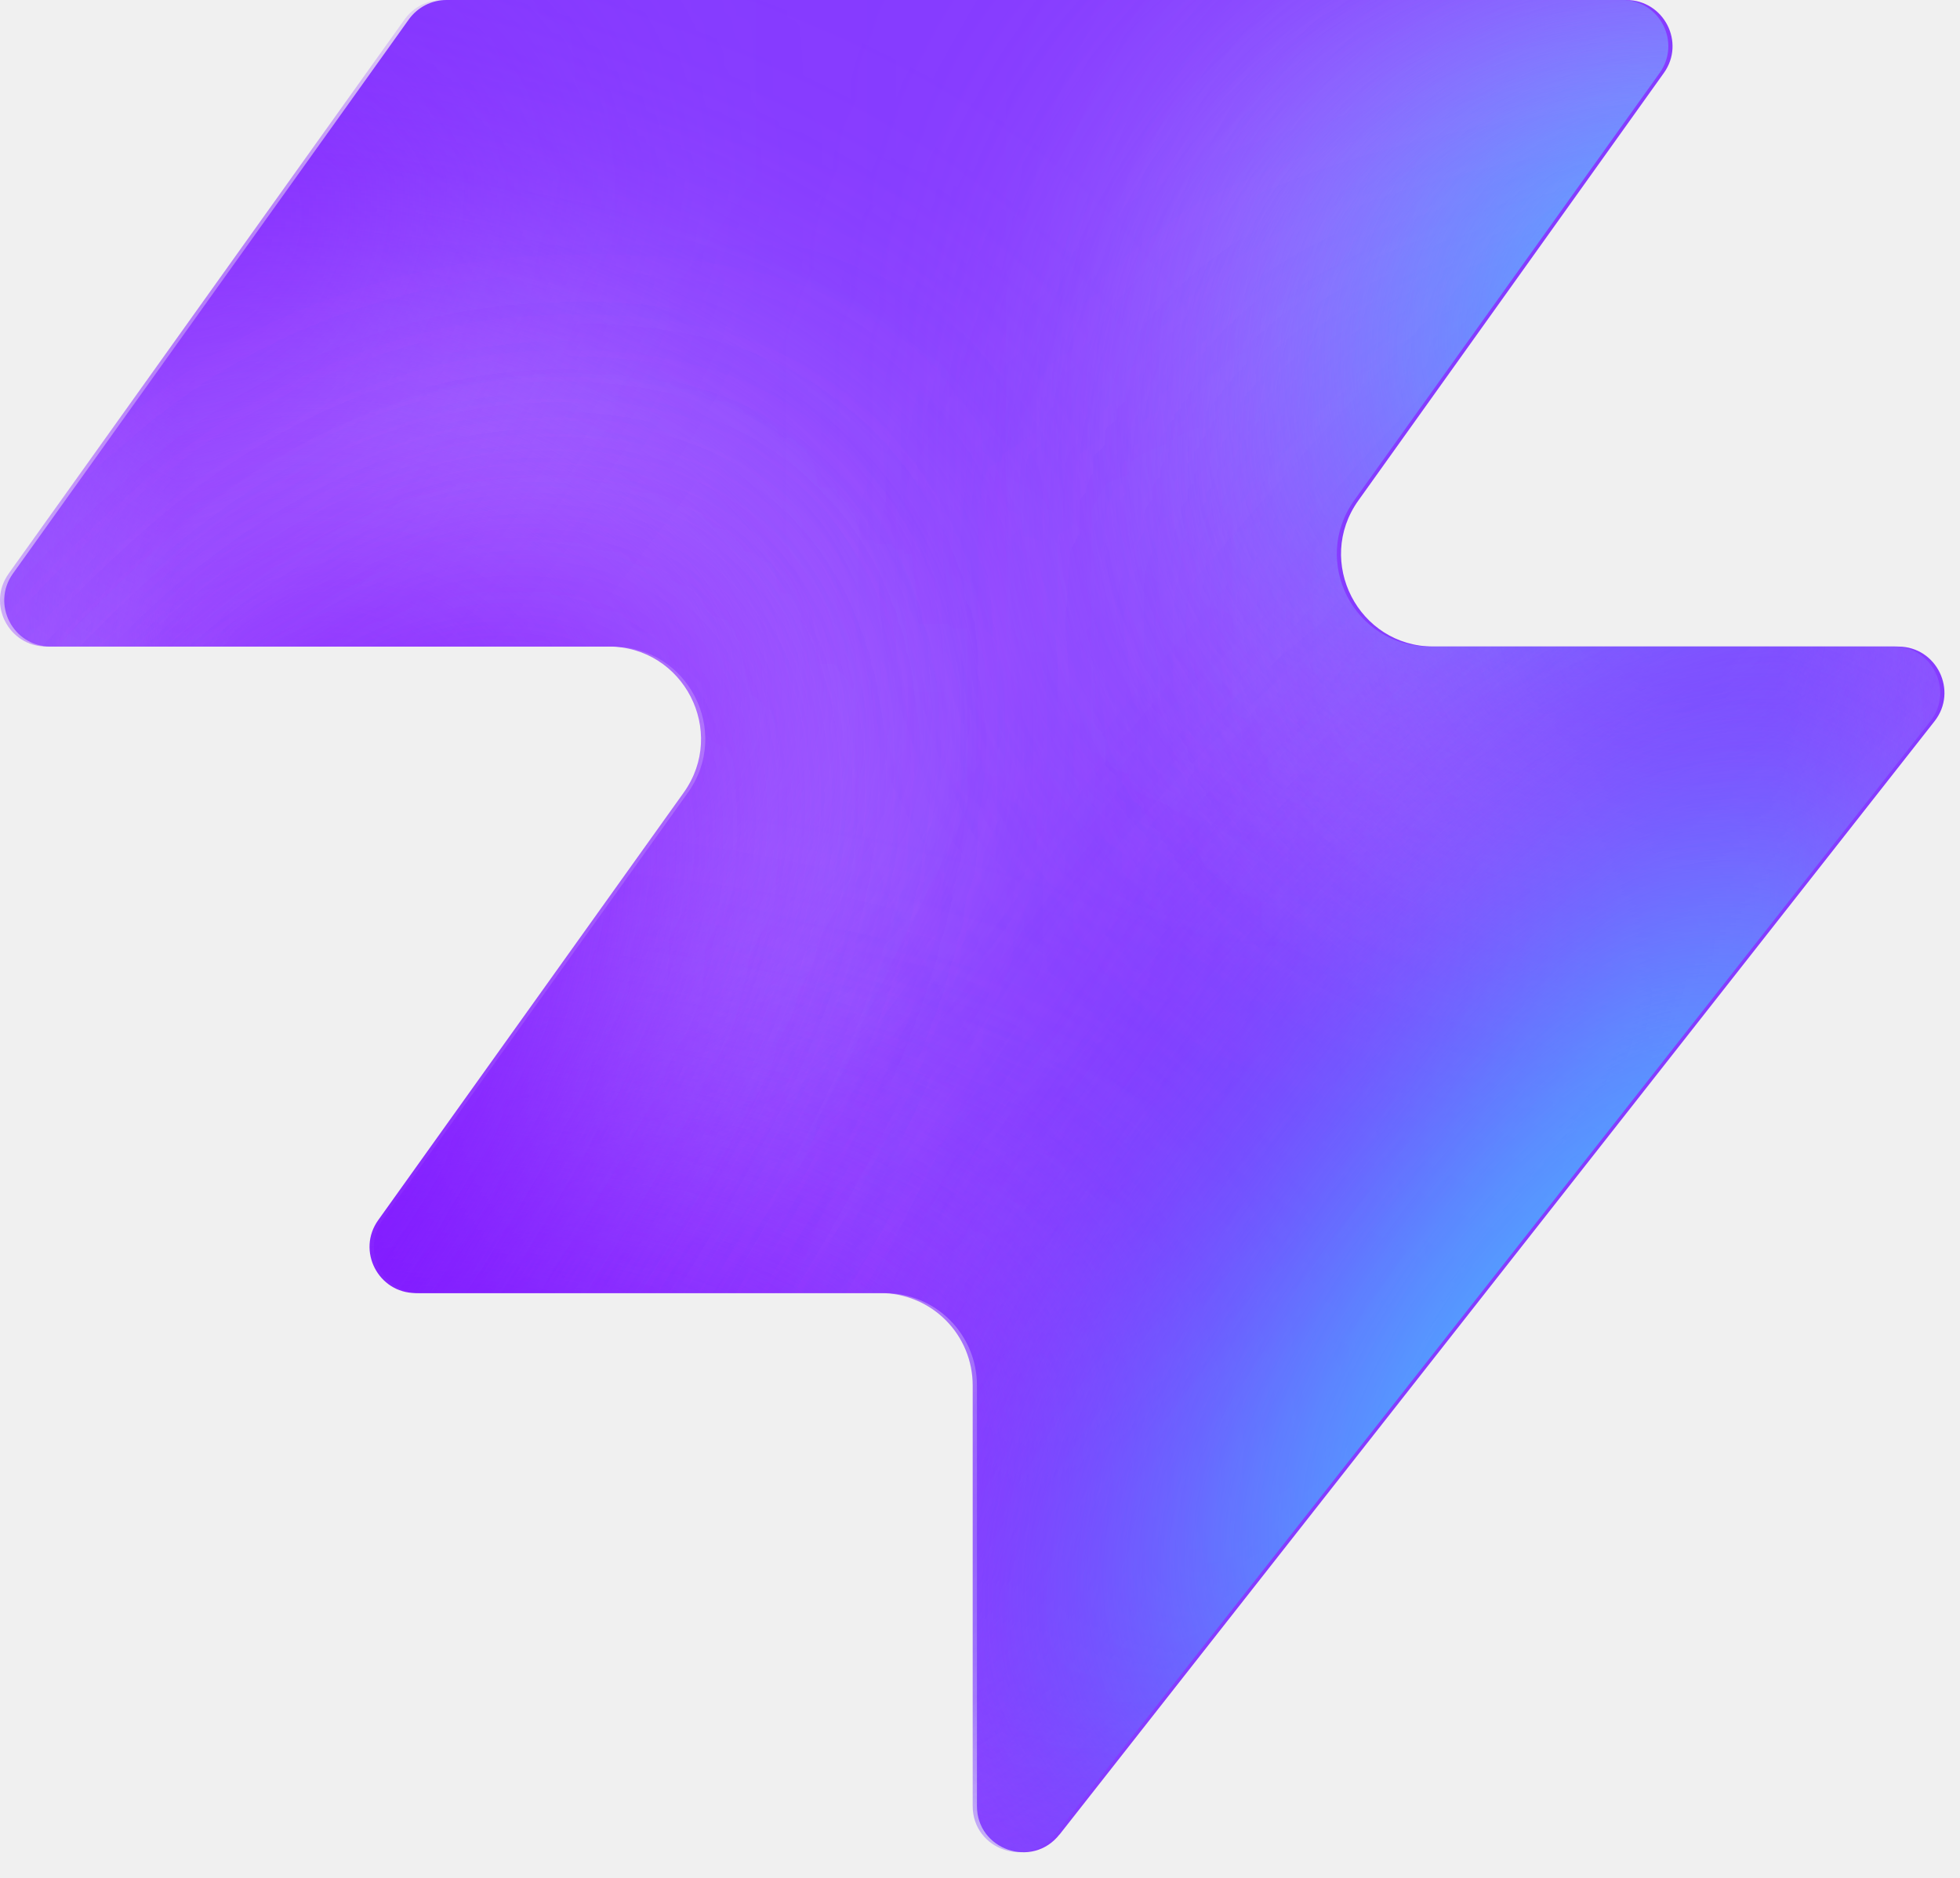
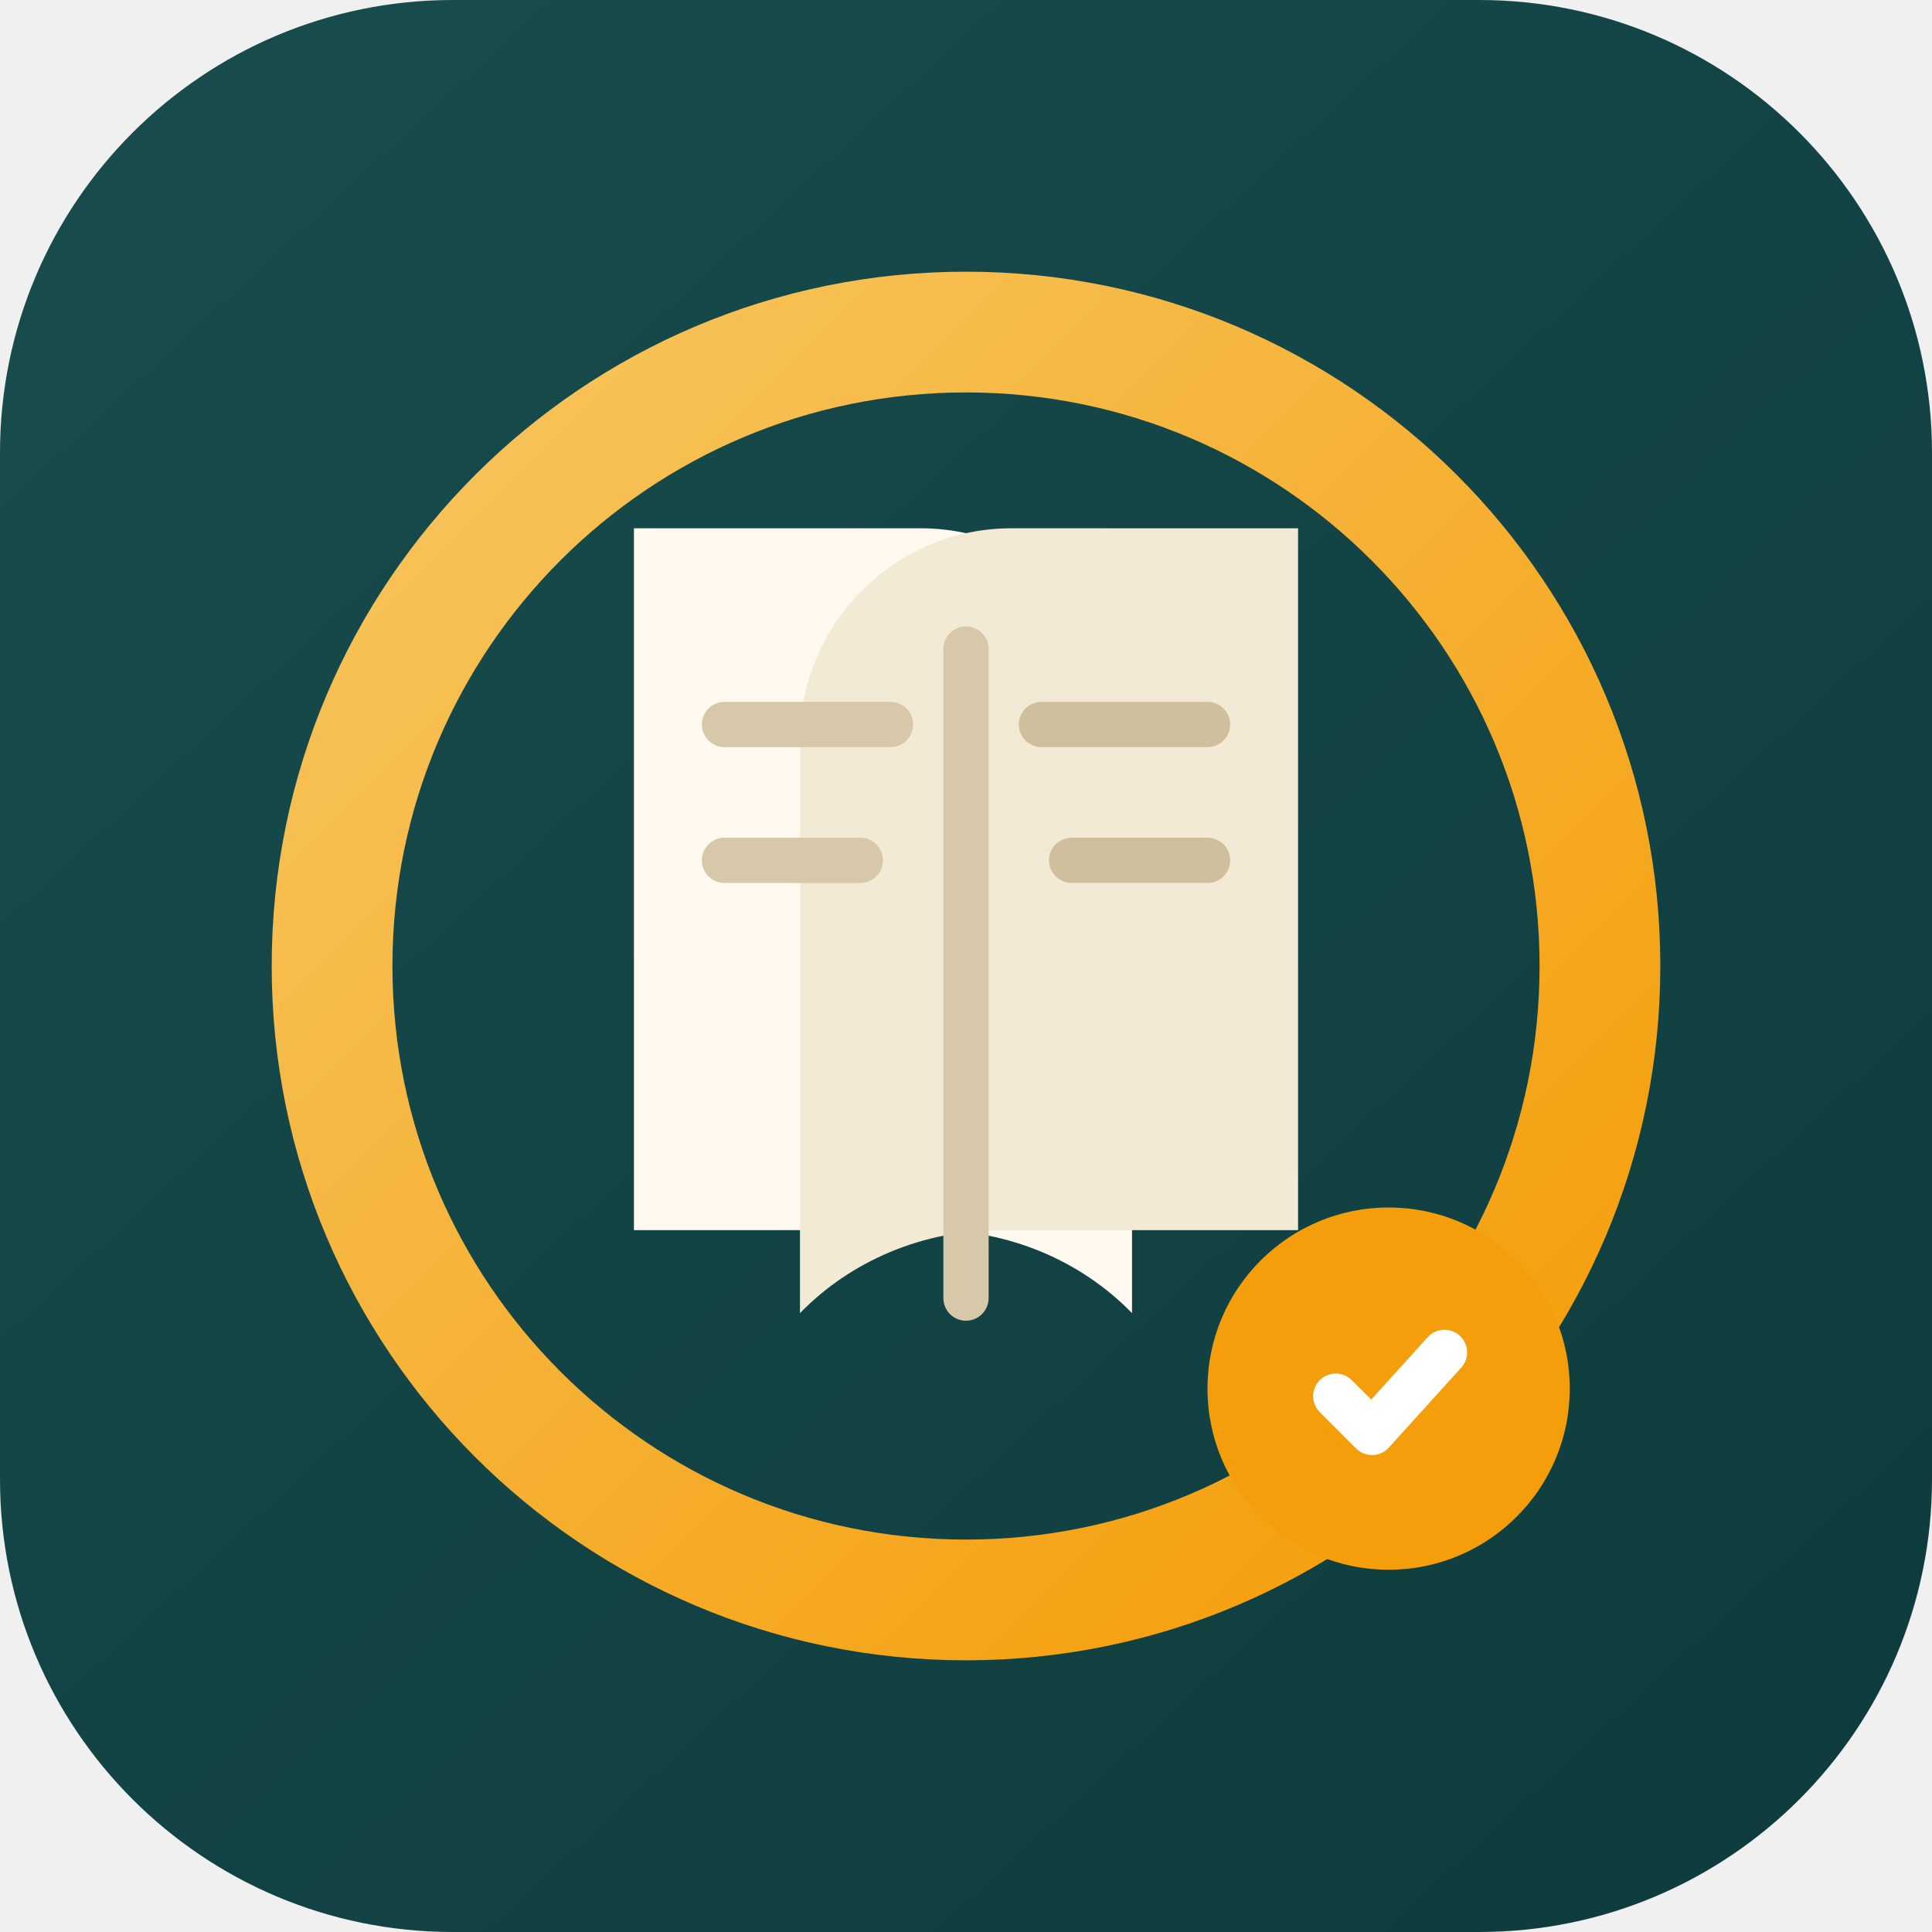
- <svg xmlns="http://www.w3.org/2000/svg" width="48" height="46" fill="none" viewBox="0 0 48 46">
-   <path fill="#863bff" d="M25.946 44.938c-.664.845-2.021.375-2.021-.698V33.937a2.26 2.26 0 0 0-2.262-2.262H10.287c-.92 0-1.456-1.04-.92-1.788l7.48-10.471c1.07-1.497 0-3.578-1.842-3.578H1.237c-.92 0-1.456-1.04-.92-1.788L10.013.474c.214-.297.556-.474.92-.474h28.894c.92 0 1.456 1.04.92 1.788l-7.48 10.471c-1.07 1.498 0 3.579 1.842 3.579h11.377c.943 0 1.473 1.088.89 1.83L25.947 44.94z" style="fill:#863bff;fill:color(display-p3 .525 .23 1);fill-opacity:1" />
-   <mask id="a" width="48" height="46" x="0" y="0" maskUnits="userSpaceOnUse" style="mask-type:alpha">
-     <path fill="#000" d="M25.842 44.938c-.664.844-2.021.375-2.021-.698V33.937a2.26 2.26 0 0 0-2.262-2.262H10.183c-.92 0-1.456-1.04-.92-1.788l7.48-10.471c1.07-1.498 0-3.579-1.842-3.579H1.133c-.92 0-1.456-1.04-.92-1.787L9.91.473c.214-.297.556-.474.92-.474h28.894c.92 0 1.456 1.04.92 1.788l-7.48 10.471c-1.07 1.498 0 3.578 1.842 3.578h11.377c.943 0 1.473 1.088.89 1.832L25.843 44.94z" style="fill:#000;fill-opacity:1" />
-   </mask>
-   <g mask="url(#a)">
-     <g filter="url(#b)">
-       <ellipse cx="5.508" cy="14.704" fill="#ede6ff" rx="5.508" ry="14.704" style="fill:#ede6ff;fill:color(display-p3 .927 .903 1);fill-opacity:1" transform="matrix(.00324 1 1 -.00324 -4.47 31.516)" />
-     </g>
-     <g filter="url(#c)">
-       <ellipse cx="10.399" cy="29.851" fill="#ede6ff" rx="10.399" ry="29.851" style="fill:#ede6ff;fill:color(display-p3 .927 .903 1);fill-opacity:1" transform="matrix(.00324 1 1 -.00324 -39.328 7.883)" />
-     </g>
-     <g filter="url(#d)">
-       <ellipse cx="5.508" cy="30.487" fill="#7e14ff" rx="5.508" ry="30.487" style="fill:#7e14ff;fill:color(display-p3 .492 .077 1);fill-opacity:1" transform="rotate(89.814 -25.913 -14.639)scale(1 -1)" />
-     </g>
-     <g filter="url(#e)">
-       <ellipse cx="5.508" cy="30.599" fill="#7e14ff" rx="5.508" ry="30.599" style="fill:#7e14ff;fill:color(display-p3 .492 .077 1);fill-opacity:1" transform="rotate(89.814 -32.644 -3.334)scale(1 -1)" />
-     </g>
-     <g filter="url(#f)">
-       <ellipse cx="5.508" cy="30.599" fill="#7e14ff" rx="5.508" ry="30.599" style="fill:#7e14ff;fill:color(display-p3 .492 .077 1);fill-opacity:1" transform="matrix(.00324 1 1 -.00324 -34.34 30.47)" />
-     </g>
-     <g filter="url(#g)">
-       <ellipse cx="14.072" cy="22.078" fill="#ede6ff" rx="14.072" ry="22.078" style="fill:#ede6ff;fill:color(display-p3 .927 .903 1);fill-opacity:1" transform="rotate(93.35 24.506 48.493)scale(-1 1)" />
-     </g>
-     <g filter="url(#h)">
-       <ellipse cx="3.47" cy="21.501" fill="#7e14ff" rx="3.47" ry="21.501" style="fill:#7e14ff;fill:color(display-p3 .492 .077 1);fill-opacity:1" transform="rotate(89.009 28.708 47.59)scale(-1 1)" />
-     </g>
-     <g filter="url(#i)">
-       <ellipse cx="3.47" cy="21.501" fill="#7e14ff" rx="3.47" ry="21.501" style="fill:#7e14ff;fill:color(display-p3 .492 .077 1);fill-opacity:1" transform="rotate(89.009 28.708 47.59)scale(-1 1)" />
-     </g>
-     <g filter="url(#j)">
-       <ellipse cx=".387" cy="8.972" fill="#7e14ff" rx="4.407" ry="29.108" style="fill:#7e14ff;fill:color(display-p3 .492 .077 1);fill-opacity:1" transform="rotate(39.51 .387 8.972)" />
-     </g>
-     <g filter="url(#k)">
-       <ellipse cx="47.523" cy="-6.092" fill="#7e14ff" rx="4.407" ry="29.108" style="fill:#7e14ff;fill:color(display-p3 .492 .077 1);fill-opacity:1" transform="rotate(37.892 47.523 -6.092)" />
-     </g>
-     <g filter="url(#l)">
-       <ellipse cx="41.412" cy="6.333" fill="#47bfff" rx="5.971" ry="9.665" style="fill:#47bfff;fill:color(display-p3 .28 .748 1);fill-opacity:1" transform="rotate(37.892 41.412 6.333)" />
-     </g>
-     <g filter="url(#m)">
-       <ellipse cx="-1.879" cy="38.332" fill="#7e14ff" rx="4.407" ry="29.108" style="fill:#7e14ff;fill:color(display-p3 .492 .077 1);fill-opacity:1" transform="rotate(37.892 -1.88 38.332)" />
-     </g>
-     <g filter="url(#n)">
-       <ellipse cx="-1.879" cy="38.332" fill="#7e14ff" rx="4.407" ry="29.108" style="fill:#7e14ff;fill:color(display-p3 .492 .077 1);fill-opacity:1" transform="rotate(37.892 -1.88 38.332)" />
-     </g>
-     <g filter="url(#o)">
-       <ellipse cx="35.651" cy="29.907" fill="#7e14ff" rx="4.407" ry="29.108" style="fill:#7e14ff;fill:color(display-p3 .492 .077 1);fill-opacity:1" transform="rotate(37.892 35.651 29.907)" />
-     </g>
-     <g filter="url(#p)">
-       <ellipse cx="38.418" cy="32.4" fill="#47bfff" rx="5.971" ry="15.297" style="fill:#47bfff;fill:color(display-p3 .28 .748 1);fill-opacity:1" transform="rotate(37.892 38.418 32.4)" />
-     </g>
-   </g>
+ <svg xmlns="http://www.w3.org/2000/svg" viewBox="0 0 128 128" role="img" aria-label="BookCircle icon">
  <defs>
-     <filter id="b" width="60.045" height="41.654" x="-19.77" y="16.149" color-interpolation-filters="sRGB" filterUnits="userSpaceOnUse">
-       <feFlood flood-opacity="0" result="BackgroundImageFix" />
-       <feBlend in="SourceGraphic" in2="BackgroundImageFix" result="shape" />
-       <feGaussianBlur result="effect1_foregroundBlur_2002_17158" stdDeviation="7.659" />
-     </filter>
-     <filter id="c" width="90.34" height="51.437" x="-54.613" y="-7.533" color-interpolation-filters="sRGB" filterUnits="userSpaceOnUse">
-       <feFlood flood-opacity="0" result="BackgroundImageFix" />
-       <feBlend in="SourceGraphic" in2="BackgroundImageFix" result="shape" />
-       <feGaussianBlur result="effect1_foregroundBlur_2002_17158" stdDeviation="7.659" />
-     </filter>
-     <filter id="d" width="79.355" height="29.4" x="-49.64" y="2.03" color-interpolation-filters="sRGB" filterUnits="userSpaceOnUse">
-       <feFlood flood-opacity="0" result="BackgroundImageFix" />
-       <feBlend in="SourceGraphic" in2="BackgroundImageFix" result="shape" />
-       <feGaussianBlur result="effect1_foregroundBlur_2002_17158" stdDeviation="4.596" />
-     </filter>
-     <filter id="e" width="79.579" height="29.4" x="-45.045" y="20.029" color-interpolation-filters="sRGB" filterUnits="userSpaceOnUse">
-       <feFlood flood-opacity="0" result="BackgroundImageFix" />
-       <feBlend in="SourceGraphic" in2="BackgroundImageFix" result="shape" />
-       <feGaussianBlur result="effect1_foregroundBlur_2002_17158" stdDeviation="4.596" />
-     </filter>
-     <filter id="f" width="79.579" height="29.4" x="-43.513" y="21.178" color-interpolation-filters="sRGB" filterUnits="userSpaceOnUse">
-       <feFlood flood-opacity="0" result="BackgroundImageFix" />
-       <feBlend in="SourceGraphic" in2="BackgroundImageFix" result="shape" />
-       <feGaussianBlur result="effect1_foregroundBlur_2002_17158" stdDeviation="4.596" />
-     </filter>
-     <filter id="g" width="74.749" height="58.852" x="15.756" y="-17.901" color-interpolation-filters="sRGB" filterUnits="userSpaceOnUse">
-       <feFlood flood-opacity="0" result="BackgroundImageFix" />
-       <feBlend in="SourceGraphic" in2="BackgroundImageFix" result="shape" />
-       <feGaussianBlur result="effect1_foregroundBlur_2002_17158" stdDeviation="7.659" />
-     </filter>
-     <filter id="h" width="61.377" height="25.362" x="23.548" y="2.284" color-interpolation-filters="sRGB" filterUnits="userSpaceOnUse">
-       <feFlood flood-opacity="0" result="BackgroundImageFix" />
-       <feBlend in="SourceGraphic" in2="BackgroundImageFix" result="shape" />
-       <feGaussianBlur result="effect1_foregroundBlur_2002_17158" stdDeviation="4.596" />
-     </filter>
-     <filter id="i" width="61.377" height="25.362" x="23.548" y="2.284" color-interpolation-filters="sRGB" filterUnits="userSpaceOnUse">
-       <feFlood flood-opacity="0" result="BackgroundImageFix" />
-       <feBlend in="SourceGraphic" in2="BackgroundImageFix" result="shape" />
-       <feGaussianBlur result="effect1_foregroundBlur_2002_17158" stdDeviation="4.596" />
-     </filter>
-     <filter id="j" width="56.045" height="63.649" x="-27.636" y="-22.853" color-interpolation-filters="sRGB" filterUnits="userSpaceOnUse">
-       <feFlood flood-opacity="0" result="BackgroundImageFix" />
-       <feBlend in="SourceGraphic" in2="BackgroundImageFix" result="shape" />
-       <feGaussianBlur result="effect1_foregroundBlur_2002_17158" stdDeviation="4.596" />
-     </filter>
-     <filter id="k" width="54.814" height="64.646" x="20.116" y="-38.415" color-interpolation-filters="sRGB" filterUnits="userSpaceOnUse">
-       <feFlood flood-opacity="0" result="BackgroundImageFix" />
-       <feBlend in="SourceGraphic" in2="BackgroundImageFix" result="shape" />
-       <feGaussianBlur result="effect1_foregroundBlur_2002_17158" stdDeviation="4.596" />
-     </filter>
-     <filter id="l" width="33.541" height="35.313" x="24.641" y="-11.323" color-interpolation-filters="sRGB" filterUnits="userSpaceOnUse">
-       <feFlood flood-opacity="0" result="BackgroundImageFix" />
-       <feBlend in="SourceGraphic" in2="BackgroundImageFix" result="shape" />
-       <feGaussianBlur result="effect1_foregroundBlur_2002_17158" stdDeviation="4.596" />
-     </filter>
-     <filter id="m" width="54.814" height="64.646" x="-29.286" y="6.009" color-interpolation-filters="sRGB" filterUnits="userSpaceOnUse">
-       <feFlood flood-opacity="0" result="BackgroundImageFix" />
-       <feBlend in="SourceGraphic" in2="BackgroundImageFix" result="shape" />
-       <feGaussianBlur result="effect1_foregroundBlur_2002_17158" stdDeviation="4.596" />
-     </filter>
-     <filter id="n" width="54.814" height="64.646" x="-29.286" y="6.009" color-interpolation-filters="sRGB" filterUnits="userSpaceOnUse">
-       <feFlood flood-opacity="0" result="BackgroundImageFix" />
-       <feBlend in="SourceGraphic" in2="BackgroundImageFix" result="shape" />
-       <feGaussianBlur result="effect1_foregroundBlur_2002_17158" stdDeviation="4.596" />
-     </filter>
-     <filter id="o" width="54.814" height="64.646" x="8.244" y="-2.416" color-interpolation-filters="sRGB" filterUnits="userSpaceOnUse">
-       <feFlood flood-opacity="0" result="BackgroundImageFix" />
-       <feBlend in="SourceGraphic" in2="BackgroundImageFix" result="shape" />
-       <feGaussianBlur result="effect1_foregroundBlur_2002_17158" stdDeviation="4.596" />
-     </filter>
-     <filter id="p" width="39.409" height="43.623" x="18.713" y="10.588" color-interpolation-filters="sRGB" filterUnits="userSpaceOnUse">
-       <feFlood flood-opacity="0" result="BackgroundImageFix" />
-       <feBlend in="SourceGraphic" in2="BackgroundImageFix" result="shape" />
-       <feGaussianBlur result="effect1_foregroundBlur_2002_17158" stdDeviation="4.596" />
-     </filter>
+     <linearGradient id="bg" x1="16" x2="112" y1="12" y2="116" gradientUnits="userSpaceOnUse">
+       <stop offset="0" stop-color="#174b4c" />
+       <stop offset="1" stop-color="#0f3d3e" />
+     </linearGradient>
+     <linearGradient id="ring" x1="28" x2="100" y1="28" y2="100" gradientUnits="userSpaceOnUse">
+       <stop offset="0" stop-color="#f7c35b" />
+       <stop offset="1" stop-color="#f59e0b" />
+     </linearGradient>
  </defs>
+   <rect width="128" height="128" rx="30" fill="url(#bg)" />
+   <circle cx="64" cy="64" r="42" fill="none" stroke="url(#ring)" stroke-width="8" />
+   <path d="M42 35h19c7.7 0 14 6.3 14 14v38c-3.4-3.5-8.2-5.5-13.2-5.5H42z" fill="#fff9ef" />
+   <path d="M86 35H67c-7.7 0-14 6.3-14 14v38c3.4-3.5 8.2-5.5 13.2-5.5H86z" fill="#f3ead6" />
+   <path d="M64 43v43" stroke="#d7c8aa" stroke-width="3" stroke-linecap="round" />
+   <path d="M48 48h11" stroke="#d7c8aa" stroke-width="3" stroke-linecap="round" />
+   <path d="M69 48h11" stroke="#cfbf9d" stroke-width="3" stroke-linecap="round" />
+   <path d="M48 57h9" stroke="#d7c8aa" stroke-width="3" stroke-linecap="round" />
+   <path d="M71 57h9" stroke="#cfbf9d" stroke-width="3" stroke-linecap="round" />
+   <circle cx="92" cy="92" r="12" fill="#f59e0b" />
+   <path d="M88.5 92.5l2.4 2.4 4.8-5.3" fill="none" stroke="#ffffff" stroke-linecap="round" stroke-linejoin="round" stroke-width="3" />
</svg>
